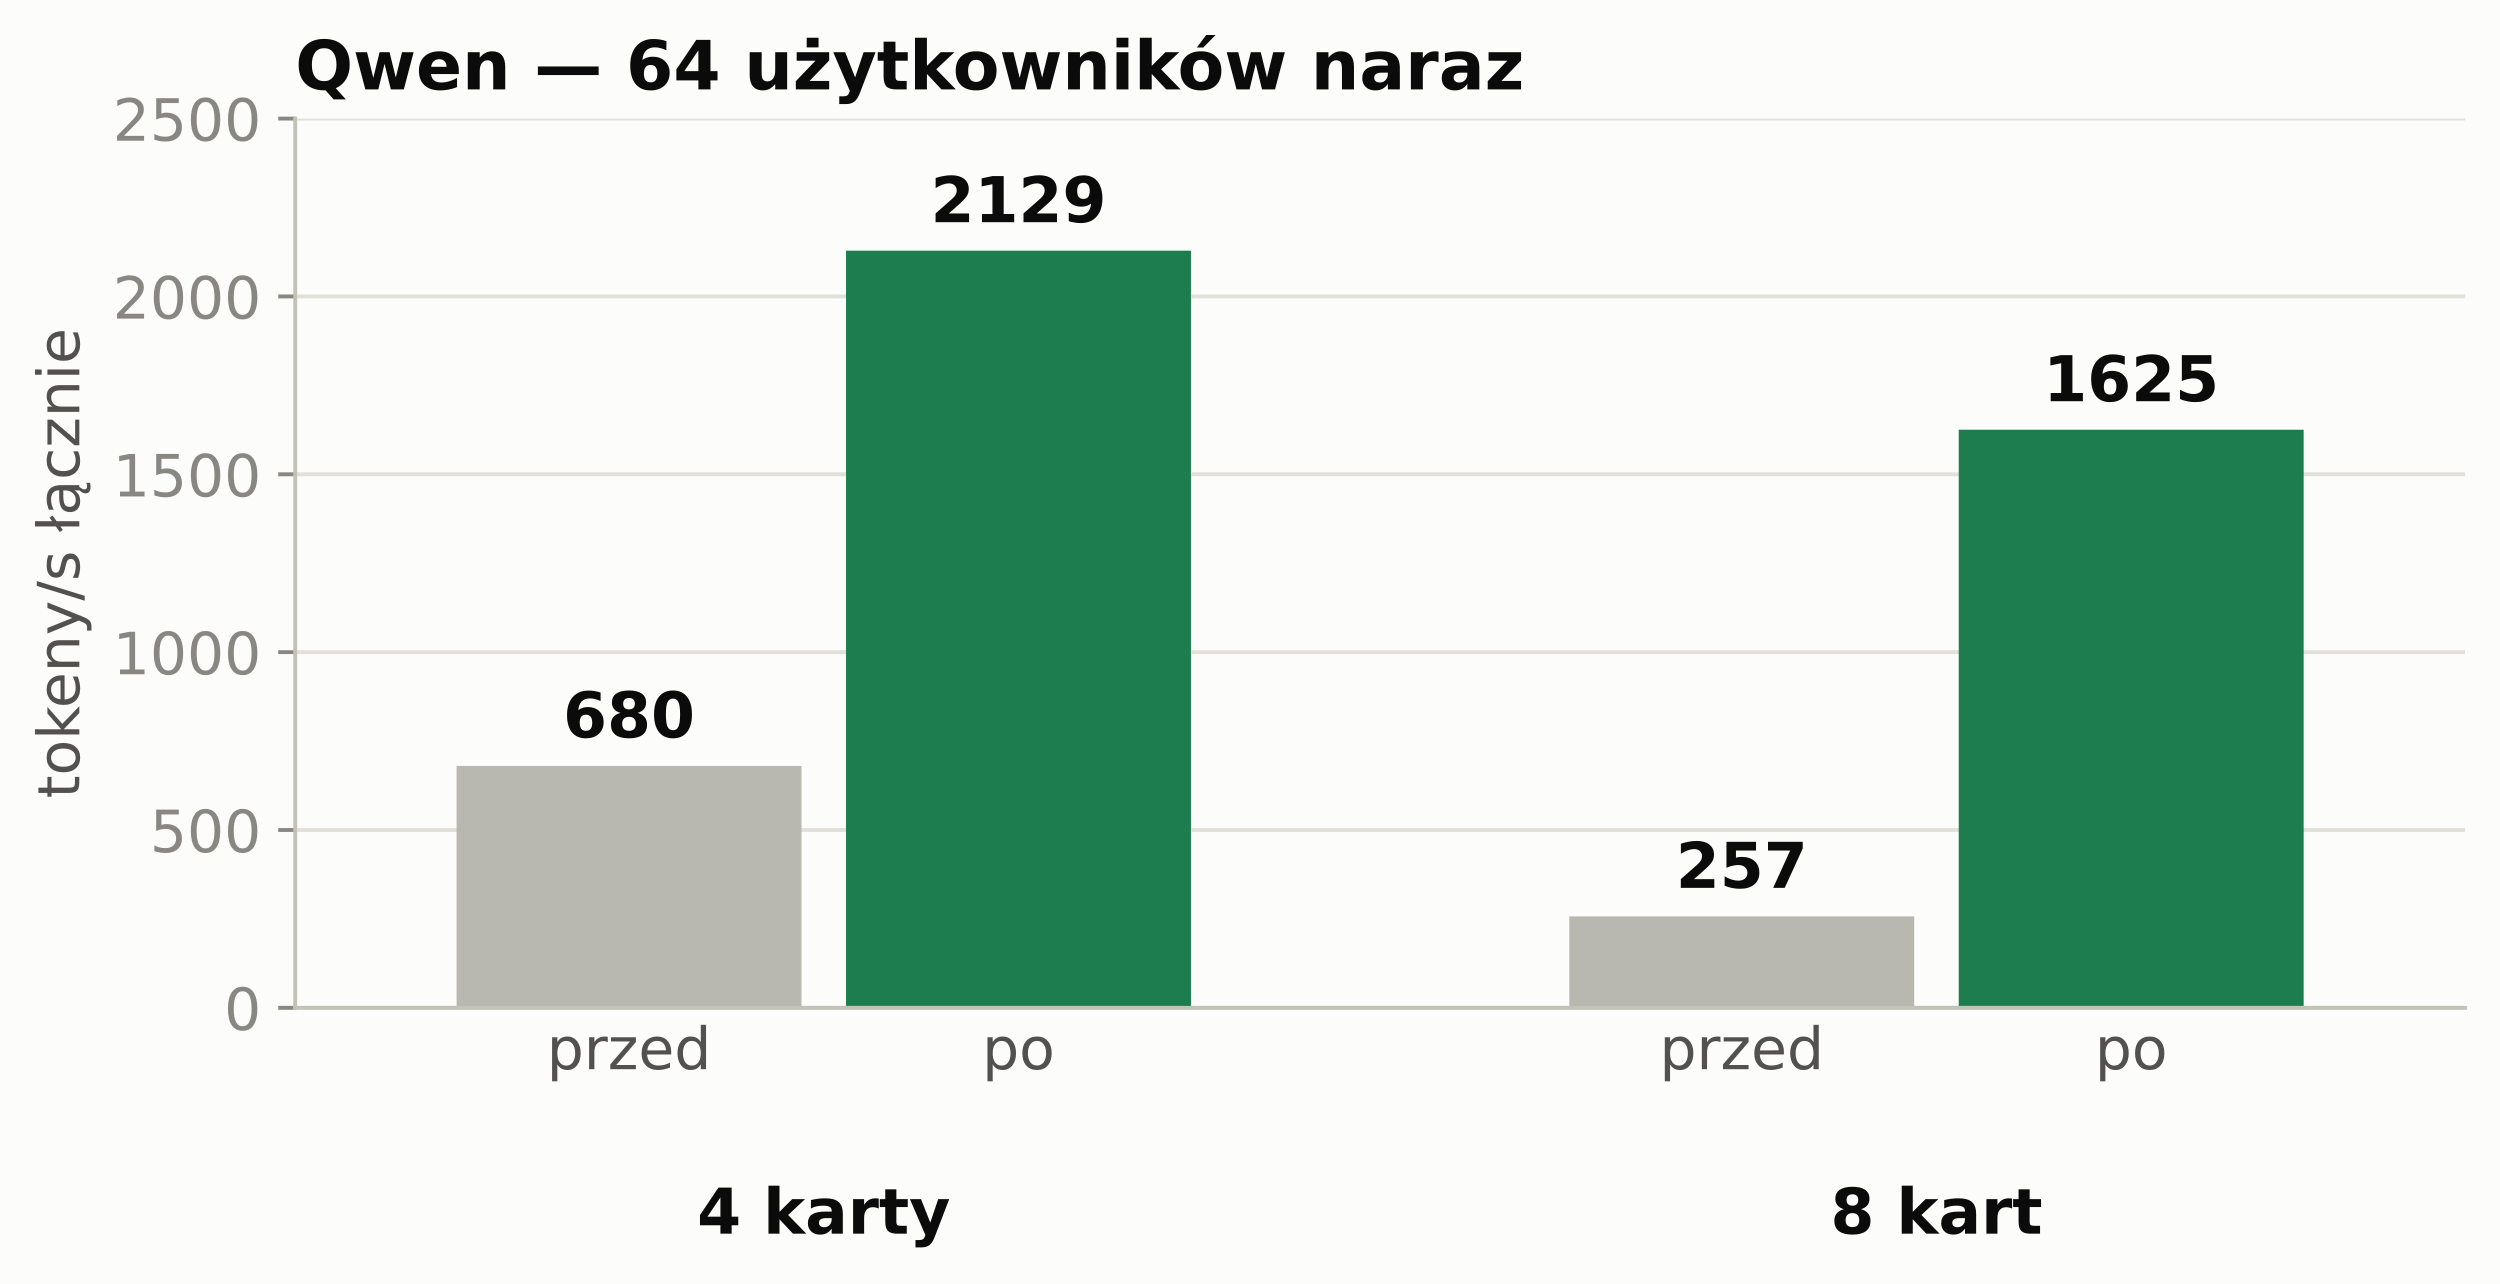
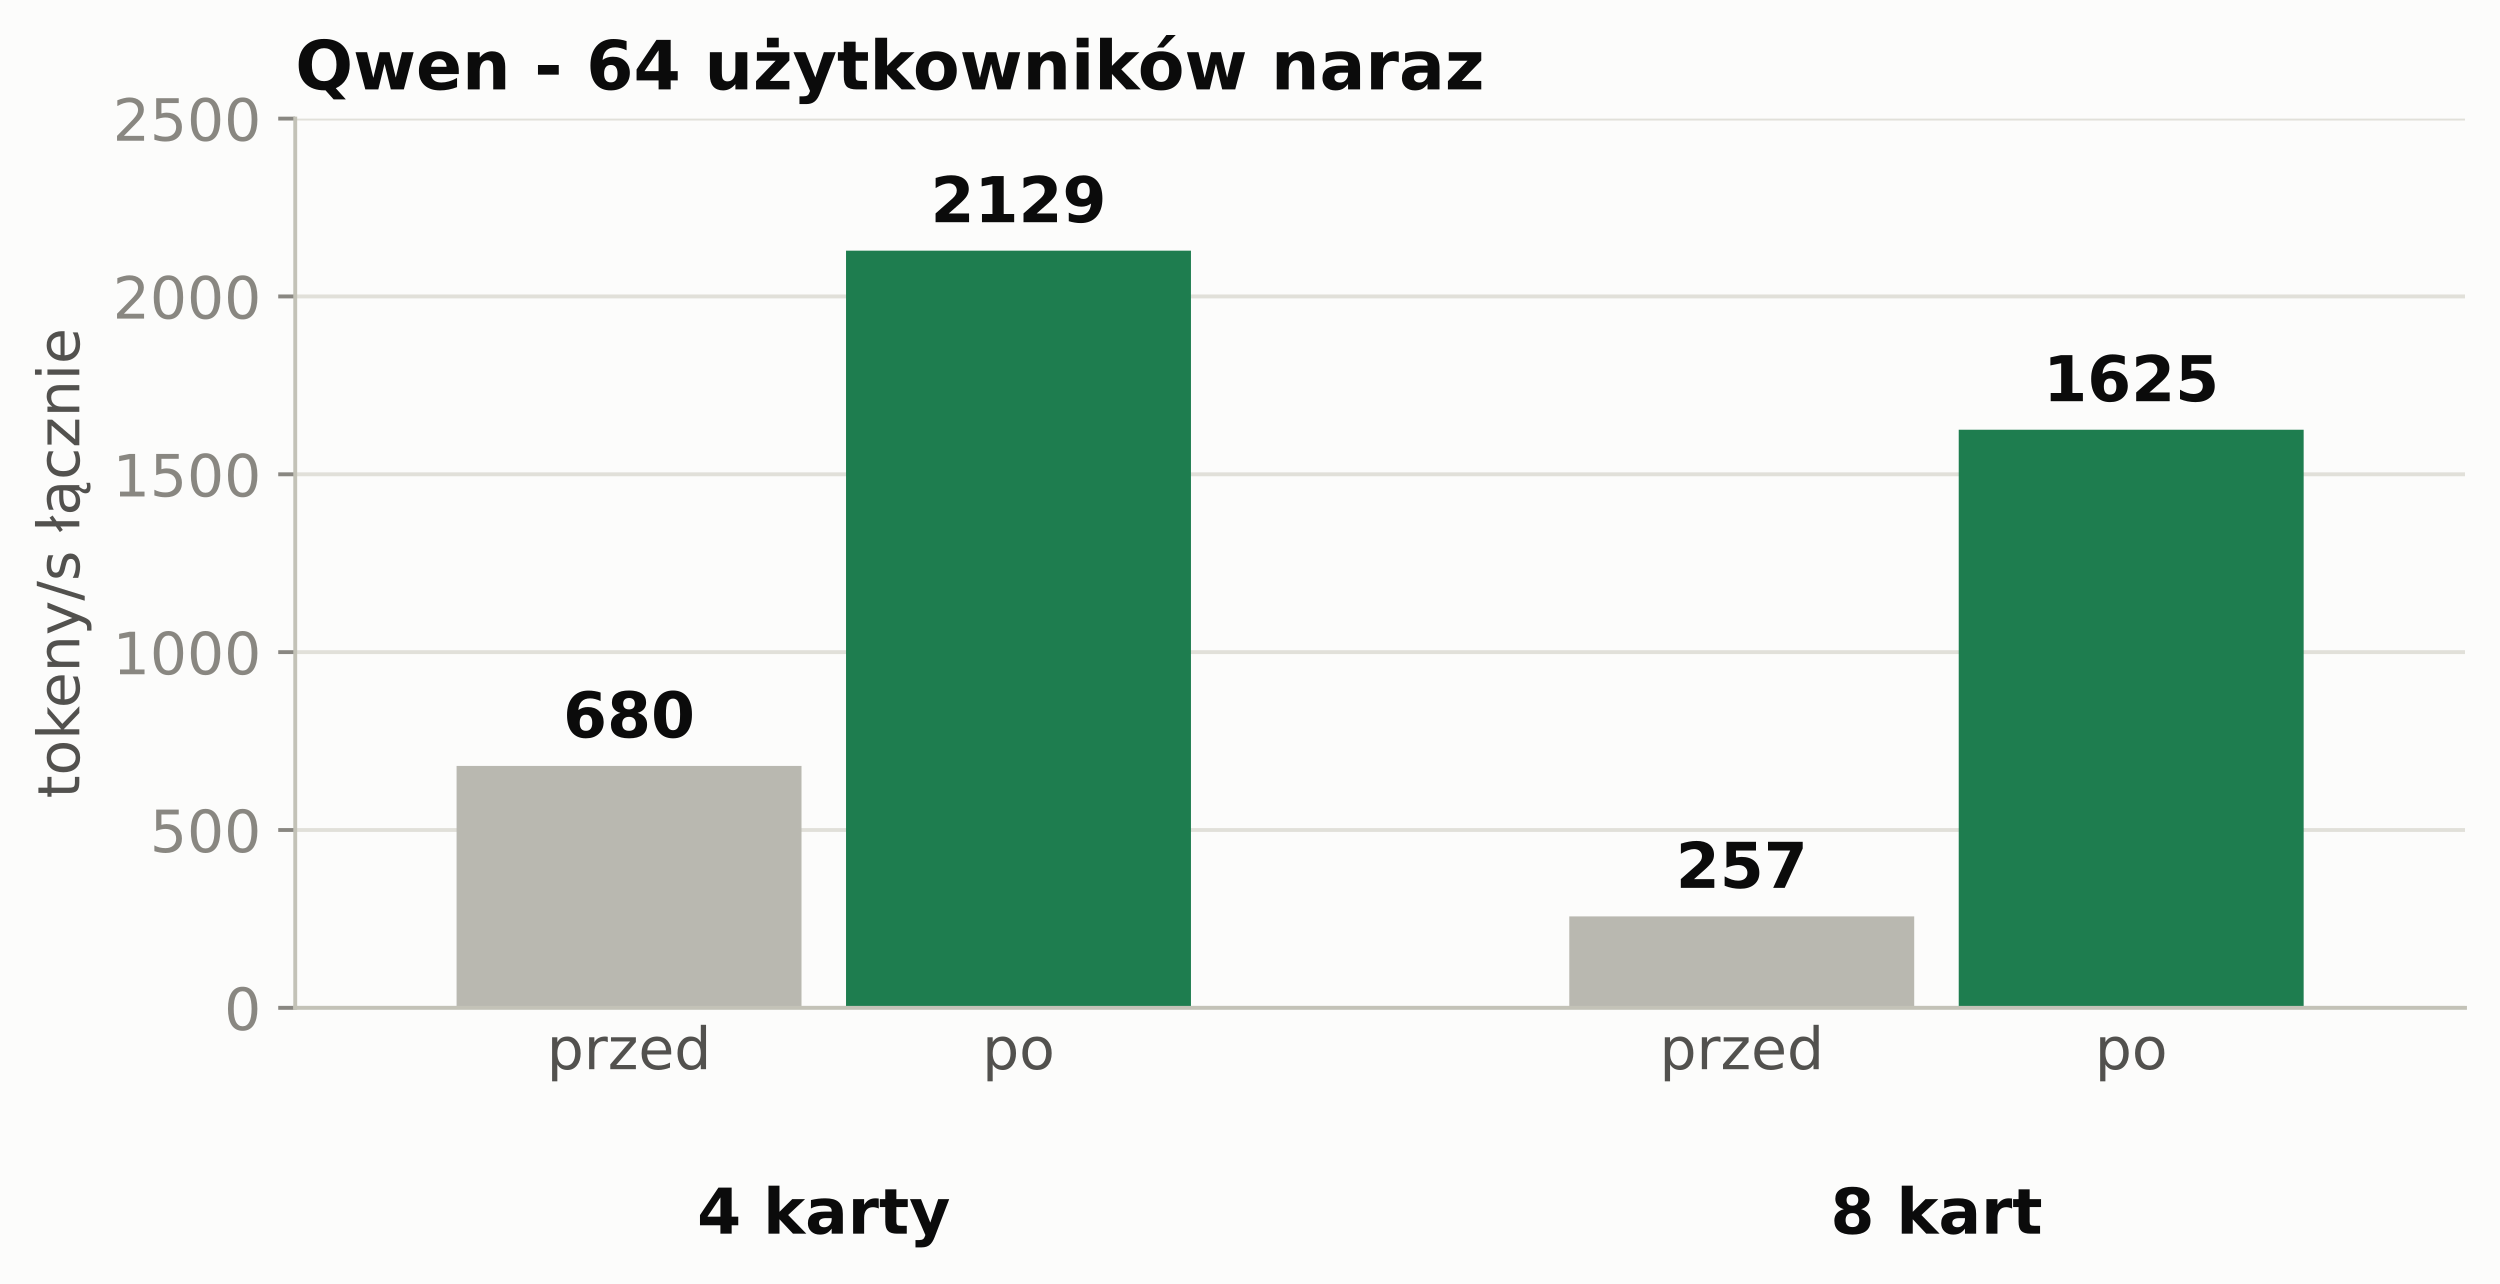
<svg xmlns="http://www.w3.org/2000/svg" xmlns:xlink="http://www.w3.org/1999/xlink" width="514.341pt" height="264.141pt" viewBox="0 0 514.341 264.141" version="1.1">
  <defs>
    <style type="text/css">*{stroke-linejoin: round; stroke-linecap: butt}</style>
  </defs>
  <g id="figure_1">
    <g id="patch_1">
      <path d="M 0 264.141 L 514.341 264.141 L 514.341 -0 L 0 -0 z " style="fill: #fcfcfb" />
    </g>
    <g id="axes_1">
      <g id="patch_2">
        <path d="M 60.741 207.35 L 507.141 207.35 L 507.141 24.398 L 60.741 24.398 z " style="fill: #fcfcfb" />
      </g>
      <g id="matplotlib.axis_1">
        <g id="xtick_1">
          <g id="line2d_1" />
          <g id="text_1">
            <text style="font-size: 12px; font-family: 'Segoe UI', 'DejaVu Sans', 'Arial', sans-serif; text-anchor: middle; fill: #52514e" x="129.418" y="219.968" transform="rotate(-0 129.4179 219.9679)">przed</text>
          </g>
        </g>
        <g id="xtick_2">
          <g id="line2d_2" />
          <g id="text_2">
            <text style="font-size: 12px; font-family: 'Segoe UI', 'DejaVu Sans', 'Arial', sans-serif; text-anchor: middle; fill: #52514e" x="209.541" y="219.967" transform="rotate(-0 209.5409 219.967)">po</text>
          </g>
        </g>
        <g id="xtick_3">
          <g id="line2d_3" />
          <g id="text_3">
            <text style="font-size: 12px; font-family: 'Segoe UI', 'DejaVu Sans', 'Arial', sans-serif; text-anchor: middle; fill: #52514e" x="358.341" y="219.968" transform="rotate(-0 358.3409 219.9679)">przed</text>
          </g>
        </g>
        <g id="xtick_4">
          <g id="line2d_4" />
          <g id="text_4">
            <text style="font-size: 12px; font-family: 'Segoe UI', 'DejaVu Sans', 'Arial', sans-serif; text-anchor: middle; fill: #52514e" x="438.464" y="219.967" transform="rotate(-0 438.464 219.967)">po</text>
          </g>
        </g>
      </g>
      <g id="matplotlib.axis_2">
        <g id="ytick_1">
          <g id="line2d_5">
-             <path d="M 60.741 207.35 L 507.141 207.35 " clip-path="url(#pa9880b89e1)" style="fill: none; stroke: #e1e0d9; stroke-width: 0.8; stroke-linecap: square" />
+             <path d="M 60.741 207.35 L 507.141 207.35 " clip-path="url(#p7cc0d59a88)" style="fill: none; stroke: #e1e0d9; stroke-width: 0.8; stroke-linecap: square" />
          </g>
          <g id="line2d_6">
            <defs>
-               <path id="m68a023ed86" d="M 0 0 L -3.5 0 " style="stroke: #898781; stroke-width: 0.8" />
+               <path id="m62eff6f67c" d="M 0 0 L -3.5 0 " style="stroke: #898781; stroke-width: 0.8" />
            </defs>
            <g>
-               <use xlink:href="#m68a023ed86" x="60.741" y="207.35" style="fill: #898781; stroke: #898781; stroke-width: 0.8" />
+               <use xlink:href="#m62eff6f67c" x="60.741" y="207.35" style="fill: #898781; stroke: #898781; stroke-width: 0.8" />
            </g>
          </g>
          <g id="text_5">
            <text style="font-size: 12px; font-family: 'Segoe UI', 'DejaVu Sans', 'Arial', sans-serif; text-anchor: end; fill: #898781" x="53.741" y="211.908" transform="rotate(-0 53.74094 211.9084)">0</text>
          </g>
        </g>
        <g id="ytick_2">
          <g id="line2d_7">
-             <path d="M 60.741 170.759 L 507.141 170.759 " clip-path="url(#pa9880b89e1)" style="fill: none; stroke: #e1e0d9; stroke-width: 0.8; stroke-linecap: square" />
+             <path d="M 60.741 170.759 L 507.141 170.759 " clip-path="url(#p7cc0d59a88)" style="fill: none; stroke: #e1e0d9; stroke-width: 0.8; stroke-linecap: square" />
          </g>
          <g id="line2d_8">
            <g>
-               <use xlink:href="#m68a023ed86" x="60.741" y="170.759" style="fill: #898781; stroke: #898781; stroke-width: 0.8" />
+               <use xlink:href="#m62eff6f67c" x="60.741" y="170.759" style="fill: #898781; stroke: #898781; stroke-width: 0.8" />
            </g>
          </g>
          <g id="text_6">
            <text style="font-size: 12px; font-family: 'Segoe UI', 'DejaVu Sans', 'Arial', sans-serif; text-anchor: end; fill: #898781" x="53.741" y="175.318" transform="rotate(-0 53.74094 175.318)">500</text>
          </g>
        </g>
        <g id="ytick_3">
          <g id="line2d_9">
-             <path d="M 60.741 134.169 L 507.141 134.169 " clip-path="url(#pa9880b89e1)" style="fill: none; stroke: #e1e0d9; stroke-width: 0.8; stroke-linecap: square" />
+             <path d="M 60.741 134.169 L 507.141 134.169 " clip-path="url(#p7cc0d59a88)" style="fill: none; stroke: #e1e0d9; stroke-width: 0.8; stroke-linecap: square" />
          </g>
          <g id="line2d_10">
            <g>
-               <use xlink:href="#m68a023ed86" x="60.741" y="134.169" style="fill: #898781; stroke: #898781; stroke-width: 0.8" />
+               <use xlink:href="#m62eff6f67c" x="60.741" y="134.169" style="fill: #898781; stroke: #898781; stroke-width: 0.8" />
            </g>
          </g>
          <g id="text_7">
            <text style="font-size: 12px; font-family: 'Segoe UI', 'DejaVu Sans', 'Arial', sans-serif; text-anchor: end; fill: #898781" x="53.741" y="138.728" transform="rotate(-0 53.74094 138.7276)">1000</text>
          </g>
        </g>
        <g id="ytick_4">
          <g id="line2d_11">
-             <path d="M 60.741 97.579 L 507.141 97.579 " clip-path="url(#pa9880b89e1)" style="fill: none; stroke: #e1e0d9; stroke-width: 0.8; stroke-linecap: square" />
+             <path d="M 60.741 97.579 L 507.141 97.579 " clip-path="url(#p7cc0d59a88)" style="fill: none; stroke: #e1e0d9; stroke-width: 0.8; stroke-linecap: square" />
          </g>
          <g id="line2d_12">
            <g>
-               <use xlink:href="#m68a023ed86" x="60.741" y="97.579" style="fill: #898781; stroke: #898781; stroke-width: 0.8" />
+               <use xlink:href="#m62eff6f67c" x="60.741" y="97.579" style="fill: #898781; stroke: #898781; stroke-width: 0.8" />
            </g>
          </g>
          <g id="text_8">
            <text style="font-size: 12px; font-family: 'Segoe UI', 'DejaVu Sans', 'Arial', sans-serif; text-anchor: end; fill: #898781" x="53.741" y="102.137" transform="rotate(-0 53.74094 102.1372)">1500</text>
          </g>
        </g>
        <g id="ytick_5">
          <g id="line2d_13">
-             <path d="M 60.741 60.988 L 507.141 60.988 " clip-path="url(#pa9880b89e1)" style="fill: none; stroke: #e1e0d9; stroke-width: 0.8; stroke-linecap: square" />
+             <path d="M 60.741 60.988 L 507.141 60.988 " clip-path="url(#p7cc0d59a88)" style="fill: none; stroke: #e1e0d9; stroke-width: 0.8; stroke-linecap: square" />
          </g>
          <g id="line2d_14">
            <g>
-               <use xlink:href="#m68a023ed86" x="60.741" y="60.988" style="fill: #898781; stroke: #898781; stroke-width: 0.8" />
+               <use xlink:href="#m62eff6f67c" x="60.741" y="60.988" style="fill: #898781; stroke: #898781; stroke-width: 0.8" />
            </g>
          </g>
          <g id="text_9">
            <text style="font-size: 12px; font-family: 'Segoe UI', 'DejaVu Sans', 'Arial', sans-serif; text-anchor: end; fill: #898781" x="53.741" y="65.547" transform="rotate(-0 53.74094 65.54681)">2000</text>
          </g>
        </g>
        <g id="ytick_6">
          <g id="line2d_15">
-             <path d="M 60.741 24.398 L 507.141 24.398 " clip-path="url(#pa9880b89e1)" style="fill: none; stroke: #e1e0d9; stroke-width: 0.8; stroke-linecap: square" />
+             <path d="M 60.741 24.398 L 507.141 24.398 " clip-path="url(#p7cc0d59a88)" style="fill: none; stroke: #e1e0d9; stroke-width: 0.8; stroke-linecap: square" />
          </g>
          <g id="line2d_16">
            <g>
-               <use xlink:href="#m68a023ed86" x="60.741" y="24.398" style="fill: #898781; stroke: #898781; stroke-width: 0.8" />
+               <use xlink:href="#m62eff6f67c" x="60.741" y="24.398" style="fill: #898781; stroke: #898781; stroke-width: 0.8" />
            </g>
          </g>
          <g id="text_10">
            <text style="font-size: 12px; font-family: 'Segoe UI', 'DejaVu Sans', 'Arial', sans-serif; text-anchor: end; fill: #898781" x="53.741" y="28.956" transform="rotate(-0 53.74094 28.95641)">2500</text>
          </g>
        </g>
        <g id="text_11">
          <text style="font-size: 12px; font-family: 'Segoe UI', 'DejaVu Sans', 'Arial', sans-serif; text-anchor: middle; fill: #52514e" x="16.318" y="115.874" transform="rotate(-90 16.31812 115.8738)">tokeny/s łącznie</text>
        </g>
      </g>
      <g id="patch_3">
-         <path d="M 93.935 207.35 L 164.901 207.35 L 164.901 157.584 L 93.935 157.584 z " clip-path="url(#pa9880b89e1)" style="fill: #b9b8b0" />
+         <path d="M 93.935 207.35 L 164.901 207.35 L 164.901 157.584 L 93.935 157.584 z " clip-path="url(#p7cc0d59a88)" style="fill: #b9b8b0" />
      </g>
      <g id="patch_4">
-         <path d="M 174.058 207.35 L 245.024 207.35 L 245.024 51.578 L 174.058 51.578 z " clip-path="url(#pa9880b89e1)" style="fill: #1e7d4f" />
+         <path d="M 174.058 207.35 L 245.024 207.35 L 245.024 51.578 L 174.058 51.578 z " clip-path="url(#p7cc0d59a88)" style="fill: #1e7d4f" />
      </g>
      <g id="patch_5">
-         <path d="M 322.858 207.35 L 393.824 207.35 L 393.824 188.536 L 322.858 188.536 z " clip-path="url(#pa9880b89e1)" style="fill: #b9b8b0" />
+         <path d="M 322.858 207.35 L 393.824 207.35 L 393.824 188.536 L 322.858 188.536 z " clip-path="url(#p7cc0d59a88)" style="fill: #b9b8b0" />
      </g>
      <g id="patch_6">
-         <path d="M 402.981 207.35 L 473.947 207.35 L 473.947 88.41 L 402.981 88.41 z " clip-path="url(#pa9880b89e1)" style="fill: #1e7d4f" />
+         <path d="M 402.981 207.35 L 473.947 207.35 L 473.947 88.41 L 402.981 88.41 z " clip-path="url(#p7cc0d59a88)" style="fill: #1e7d4f" />
      </g>
      <g id="patch_7">
        <path d="M 60.741 207.35 L 60.741 24.398 " style="fill: none; stroke: #c3c2b7; stroke-width: 0.8; stroke-linejoin: miter; stroke-linecap: square" />
      </g>
      <g id="patch_8">
        <path d="M 60.741 207.35 L 507.141 207.35 " style="fill: none; stroke: #c3c2b7; stroke-width: 0.8; stroke-linejoin: miter; stroke-linecap: square" />
      </g>
      <g id="text_12">
        <text style="font-weight: 600; font-size: 13px; font-family: 'Segoe UI', 'DejaVu Sans', 'Arial', sans-serif; text-anchor: middle; fill: #0b0b0b" x="129.418" y="151.717" transform="rotate(-0 129.4179 151.7165)">680</text>
      </g>
      <g id="text_13">
        <text style="font-weight: 600; font-size: 13px; font-family: 'Segoe UI', 'DejaVu Sans', 'Arial', sans-serif; text-anchor: middle; fill: #0b0b0b" x="209.541" y="45.711" transform="rotate(-0 209.5409 45.7108)">2129</text>
      </g>
      <g id="text_14">
        <text style="font-weight: 600; font-size: 13px; font-family: 'Segoe UI', 'DejaVu Sans', 'Arial', sans-serif; text-anchor: middle; fill: #0b0b0b" x="169.479" y="253.818" transform="rotate(-0 169.4794 253.8182)">4 karty</text>
      </g>
      <g id="text_15">
        <text style="font-weight: 600; font-size: 13px; font-family: 'Segoe UI', 'DejaVu Sans', 'Arial', sans-serif; text-anchor: middle; fill: #0b0b0b" x="358.341" y="182.668" transform="rotate(-0 358.3409 182.6684)">257</text>
      </g>
      <g id="text_16">
        <text style="font-weight: 600; font-size: 13px; font-family: 'Segoe UI', 'DejaVu Sans', 'Arial', sans-serif; text-anchor: middle; fill: #0b0b0b" x="438.464" y="82.543" transform="rotate(-0 438.464 82.54266)">1625</text>
      </g>
      <g id="text_17">
        <text style="font-weight: 600; font-size: 13px; font-family: 'Segoe UI', 'DejaVu Sans', 'Arial', sans-serif; text-anchor: middle; fill: #0b0b0b" x="398.402" y="253.818" transform="rotate(-0 398.4025 253.8182)">8 kart</text>
      </g>
      <g id="text_18">
-         <text style="font-weight: 600; font-size: 14px; font-family: 'Segoe UI', 'DejaVu Sans', 'Arial', sans-serif; text-anchor: start; fill: #0b0b0b" x="60.741" y="18.398" transform="rotate(-0 60.74094 18.39781)">Qwen — 64 użytkowników naraz</text>
+         <text style="font-weight: 600; font-size: 14px; font-family: 'Segoe UI', 'DejaVu Sans', 'Arial', sans-serif; text-anchor: start; fill: #0b0b0b" x="60.741" y="18.398" transform="rotate(-0 60.74094 18.39781)">Qwen - 64 użytkowników naraz</text>
      </g>
    </g>
  </g>
  <defs>
-     <clipPath id="pa9880b89e1">
+     <clipPath id="p7cc0d59a88">
      <rect x="60.741" y="24.398" width="446.4" height="182.952" />
    </clipPath>
  </defs>
</svg>
